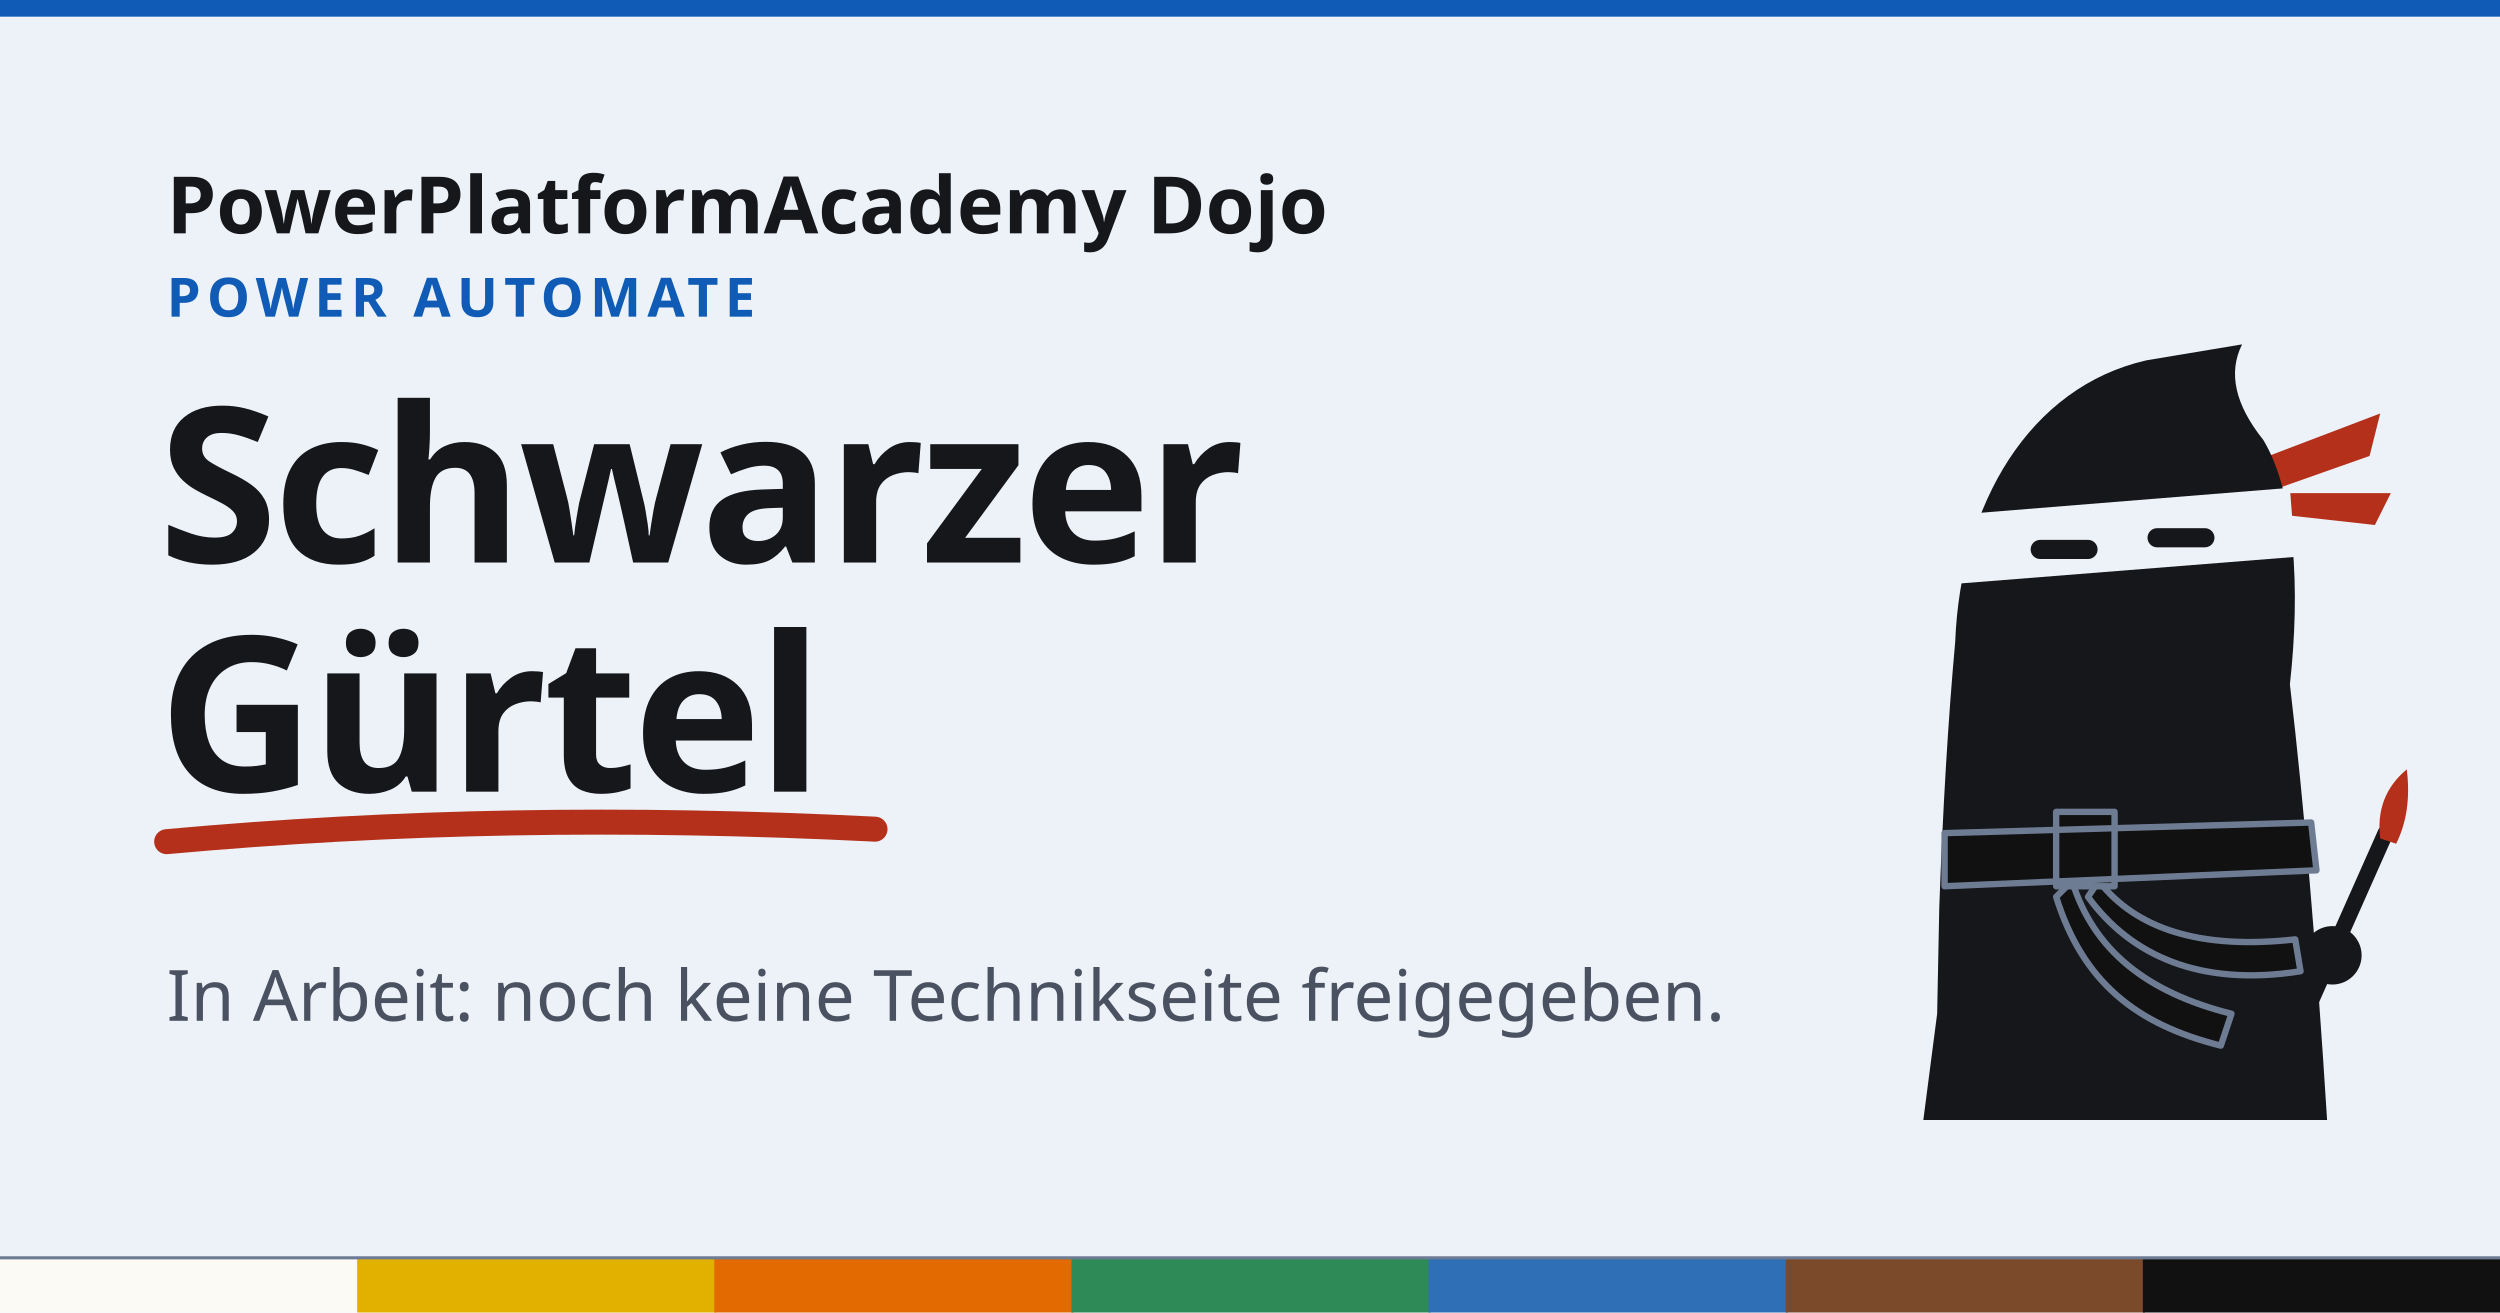
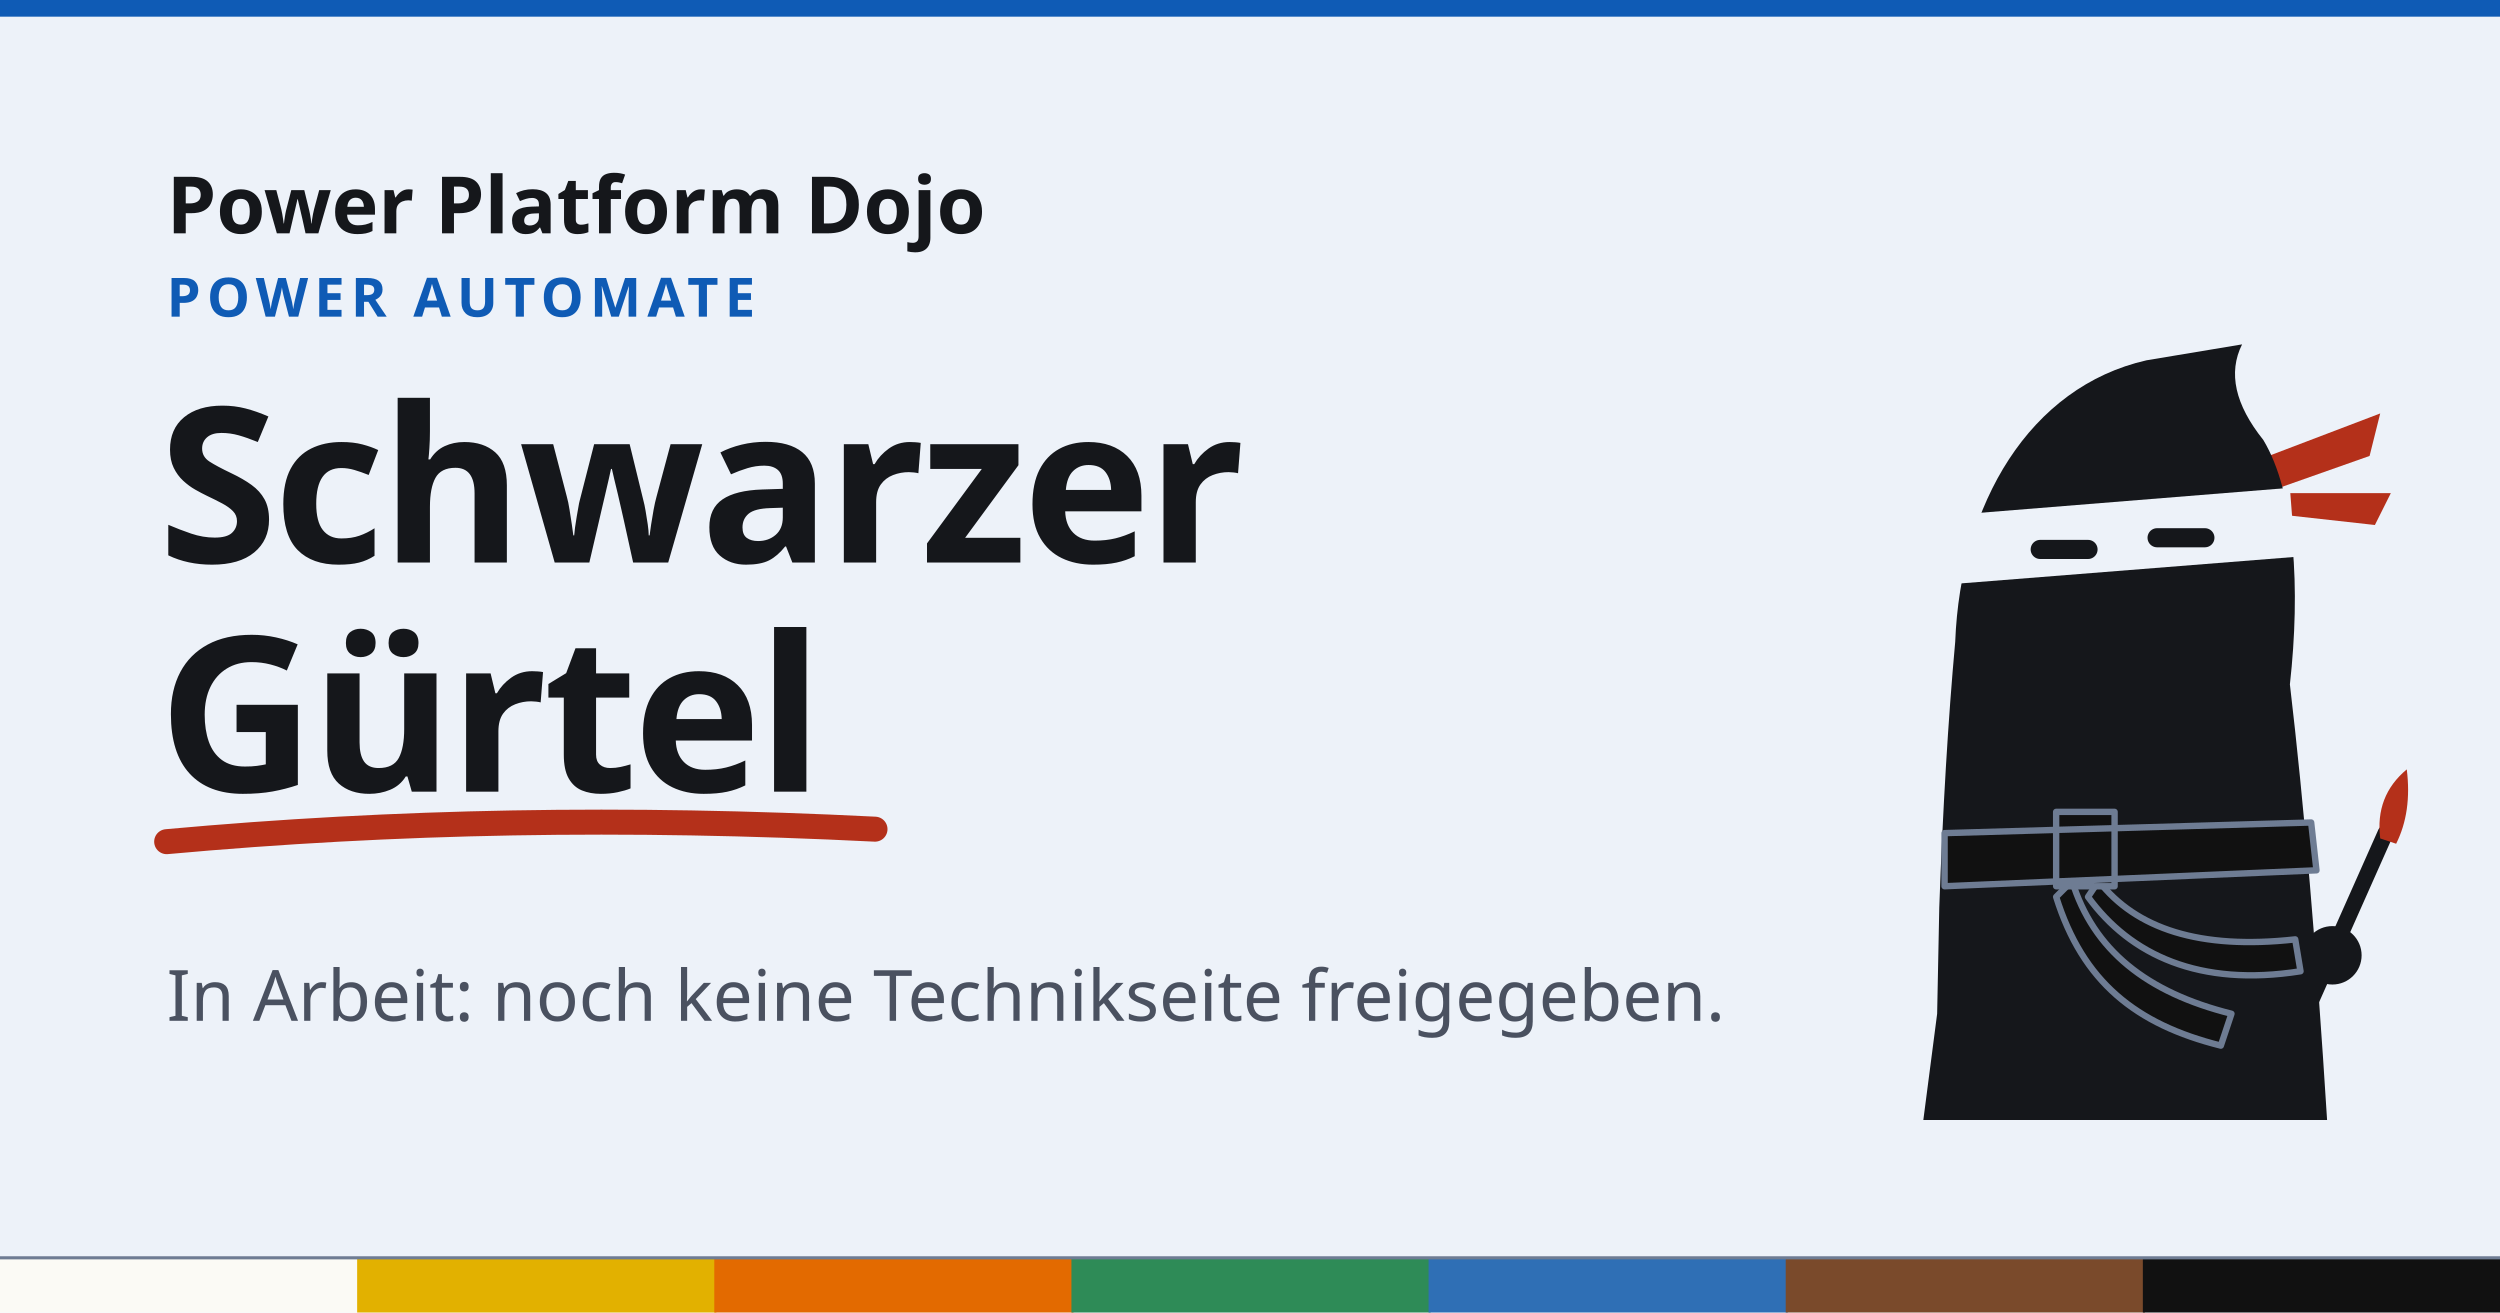
<svg xmlns="http://www.w3.org/2000/svg" width="1200" height="630" viewBox="0 0 1200 630">
  <rect width="1200" height="630" fill="#EDF2F9" />
  <rect x="0" y="604" width="172.429" height="26" fill="#FBFAF5" />
  <rect x="171.429" y="604" width="172.429" height="26" fill="#E2B100" />
  <rect x="342.857" y="604" width="172.429" height="26" fill="#E36A00" />
  <rect x="514.286" y="604" width="172.429" height="26" fill="#2E8B57" />
  <rect x="685.714" y="604" width="172.429" height="26" fill="#2F6FB5" />
  <rect x="857.143" y="604" width="172.429" height="26" fill="#7A4A2B" />
  <rect x="1028.571" y="604" width="172.429" height="26" fill="#111111" />
  <rect x="0" y="603" width="1200" height="1.5" fill="#6E7C93" />
  <rect x="0" y="0" width="1200" height="8" fill="#0F5BB5" />
-   <text x="80" y="112" font-family="Bahnschrift, 'Arial Narrow', sans-serif" font-weight="600" font-size="38" fill="#15171B">PowerPlatformAcademy Dojo</text>
+   <text x="80" y="112" font-family="Bahnschrift, 'Arial Narrow', sans-serif" font-weight="600" font-size="38" fill="#15171B">Power Platform Dojo</text>
  <text x="80" y="152" font-family="Bahnschrift, 'Arial Narrow', sans-serif" font-weight="700" font-size="26" letter-spacing="3" fill="#0F5BB5">POWER AUTOMATE</text>
  <text x="76" y="270" font-family="Bahnschrift, 'Arial Narrow', sans-serif" font-weight="700" font-size="104" letter-spacing="-2" fill="#15171B">Schwarzer</text>
  <text x="76" y="380" font-family="Bahnschrift, 'Arial Narrow', sans-serif" font-weight="700" font-size="104" letter-spacing="-2" fill="#15171B">Gürtel</text>
  <path d="M80 404C190 394 300 392 420 398" fill="none" stroke="#B4301A" stroke-width="12" stroke-linecap="round" />
  <text x="80" y="490" font-family="'Segoe UI', system-ui, sans-serif" font-size="34" fill="#4A5160">In Arbeit: noch keine Technikseite freigegeben.</text>
  <g transform="translate(862 150) scale(2.55)">
    <style>.t-koerper{fill:#15171B}.t-gesicht{fill:#EDF2F9}.t-augen{fill:none;stroke:#15171B;stroke-width:3.6;stroke-linecap:round}.t-band,.t-pinsel-spitze{fill:#B4301A}.t-guertel,.t-guertel-enden{fill:#111111;stroke:#6E7C93;stroke-width:1.2;stroke-linejoin:round}.t-pinsel-stiel{fill:none;stroke:#15171B;stroke-width:3;stroke-linecap:round}.t-hand{fill:#15171B}.t-rolle,.t-strich{display:none}</style>
    <g class="t-figur">
      <path class="t-band" d="M89 27l21-8-2 8-17 6zM90 34h22l-3 6-18-2z" />
      <path class="t-koerper" d="M24 152l2.6-20 .4-20q1-28 3-50c1-26 14-48 36-53l18-3q-4 8 4 18c6 10 7 28 5 46q4 34 7 82z" />
      <path class="t-gesicht" d="M31 38l62-5 1 13-63 5z" />
      <path class="t-augen" d="M46 44.6h9M68 42.4h9" />
      <g class="t-rolle">
        <path class="t-rolle-blatt" d="M30 114h60v18H30z" />
        <path class="t-rolle-zeilen" d="M38 120h40M38 126h28" />
        <path class="t-rolle-enden" d="M25 111h6v24h-6zM89 111h6v24h-6z" />
      </g>
      <path class="t-guertel-enden" d="M52 107c4 13 14 21 30 25l-2 6c-16-4-26-12-31-28zM57 107c7 9 19 13 37 11l1 6c-19 3-32-3-40-14z" />
      <path class="t-guertel" d="M28 98l69-2 1 9-70 3zM49 94h11v14H49z" />
      <g class="t-pinsel">
        <path class="t-pinsel-stiel" d="M95 134l16-36" />
        <path class="t-pinsel-spitze" d="M110 99q-1-8 5-13 1 8-2 14z" />
        <circle class="t-hand" cx="101" cy="121" r="5.5" />
      </g>
      <path class="t-strich" pathLength="1" d="M24 152l2.6-20 .4-20q1-28 3-50c1-26 14-48 36-53l18-3q-4 8 4 18c6 10 7 28 5 46q4 34 7 82z" />
    </g>
  </g>
</svg>
